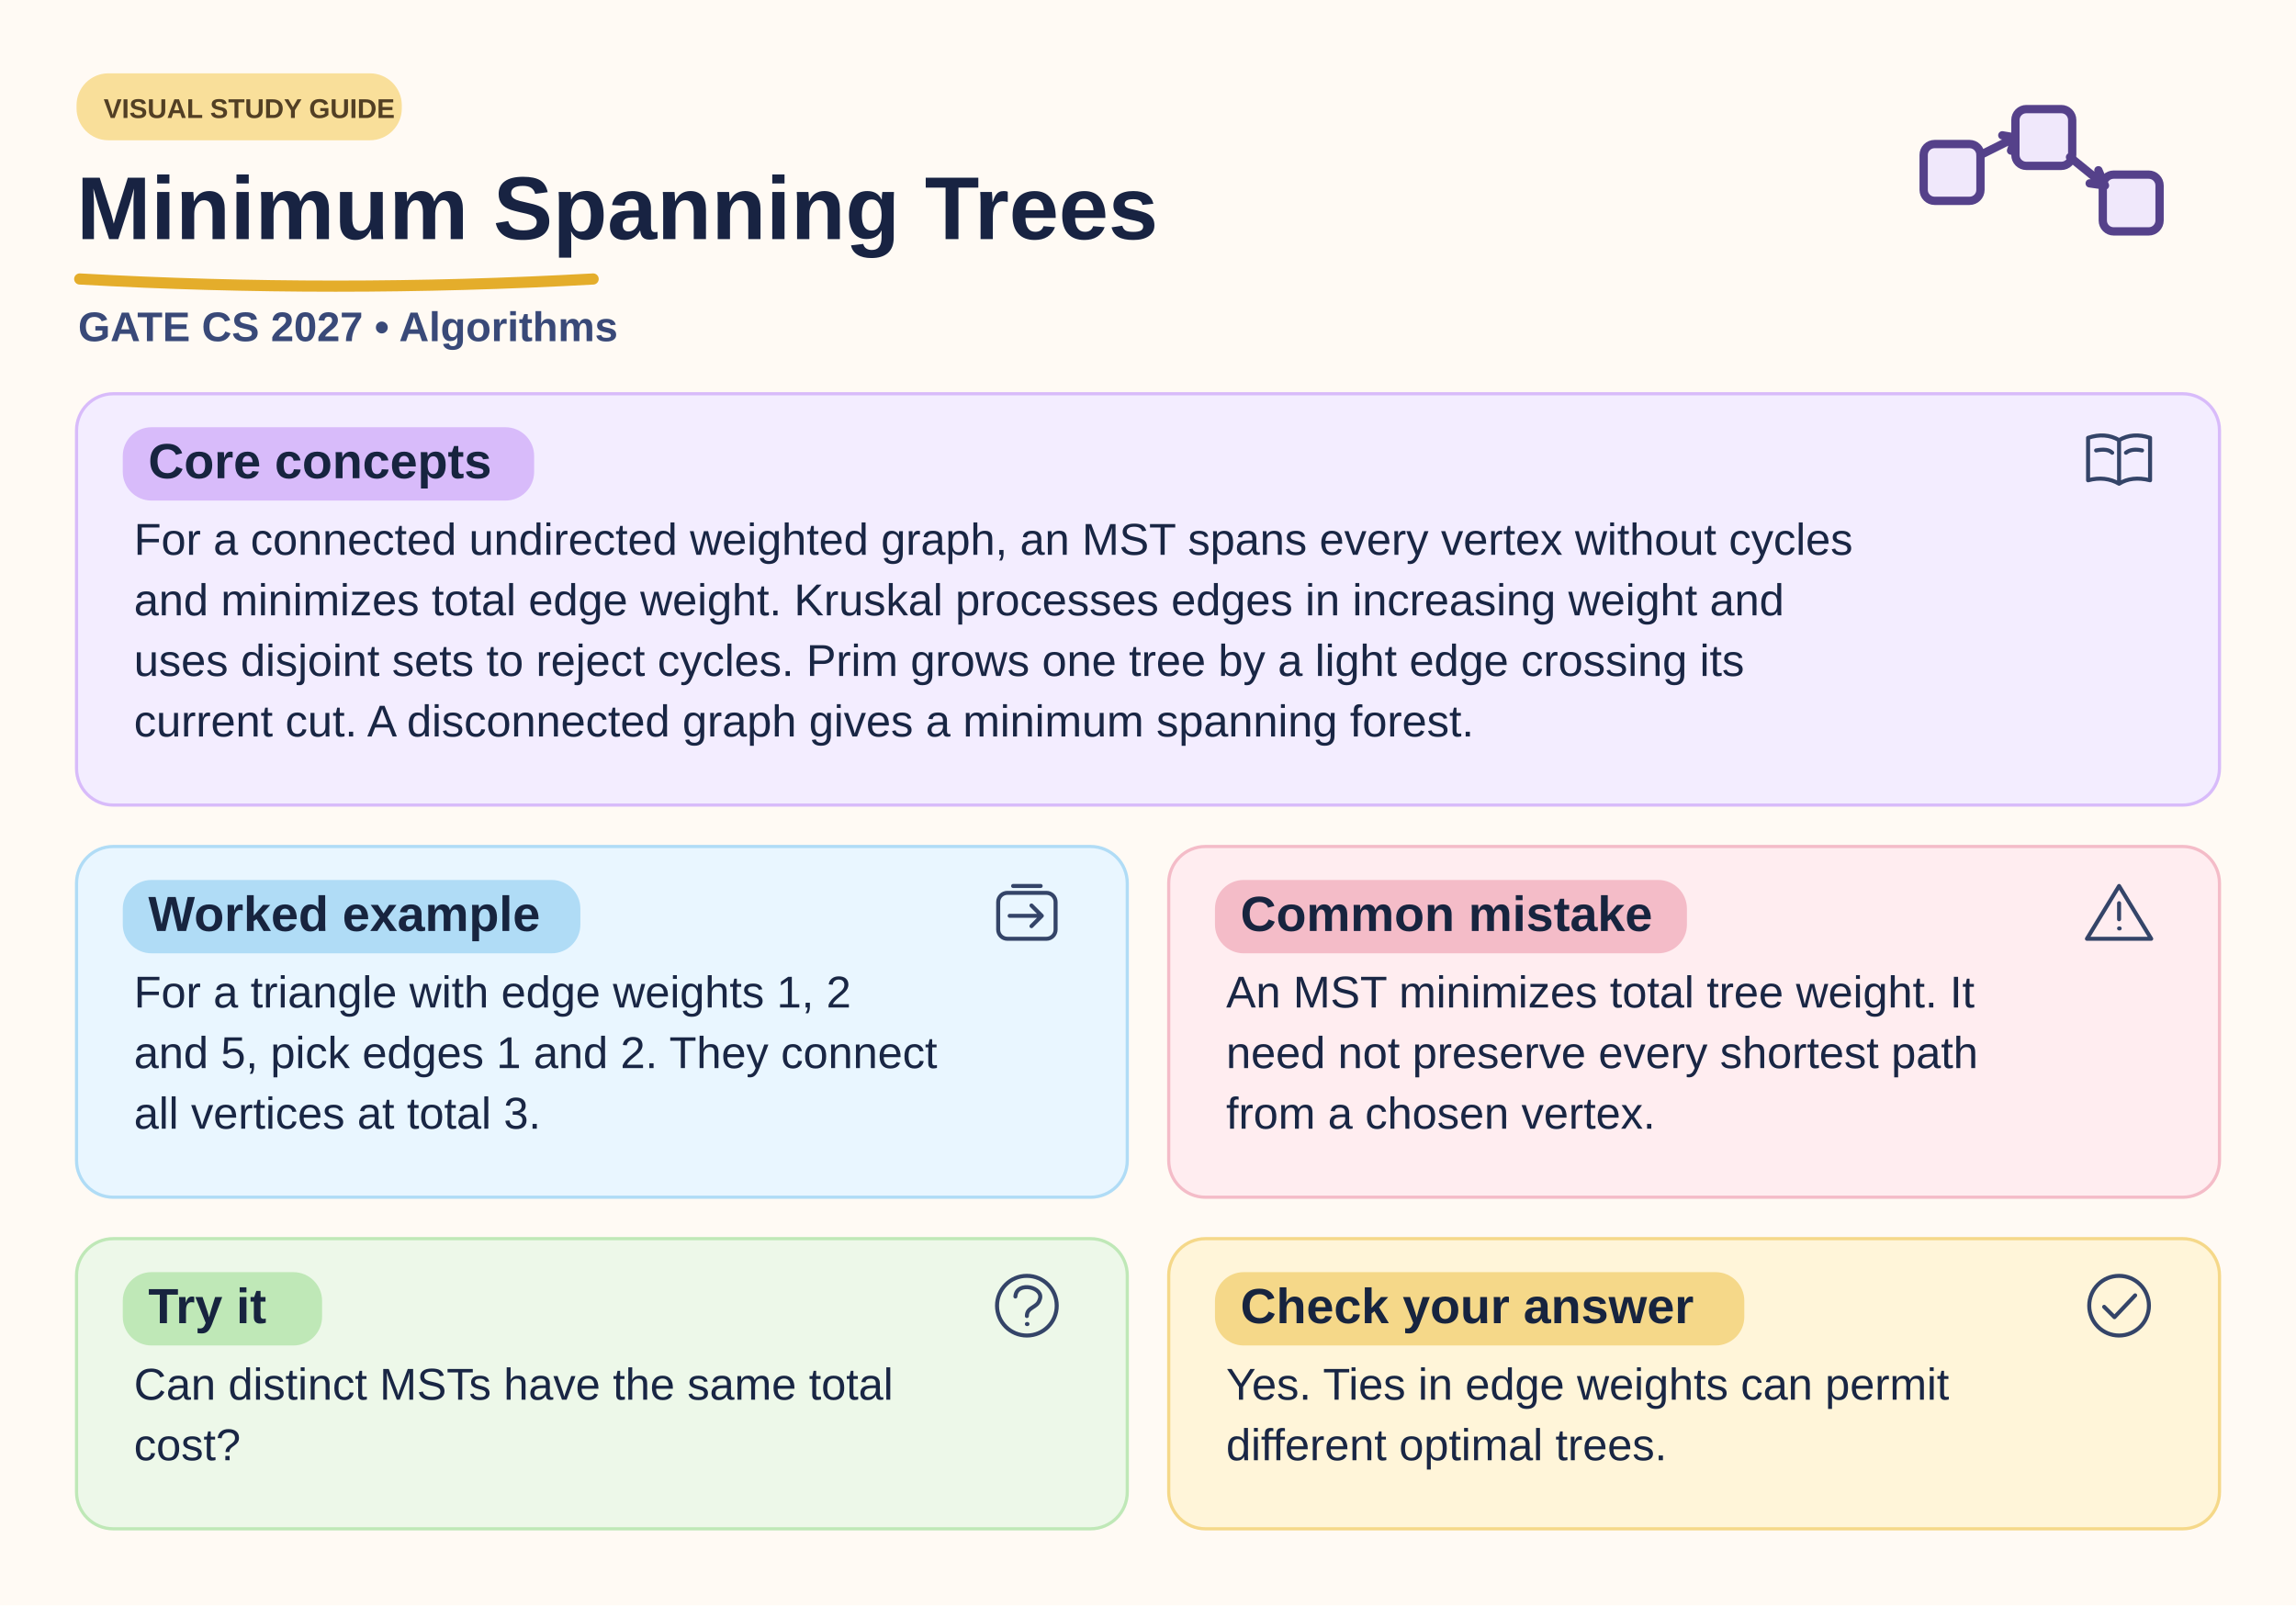
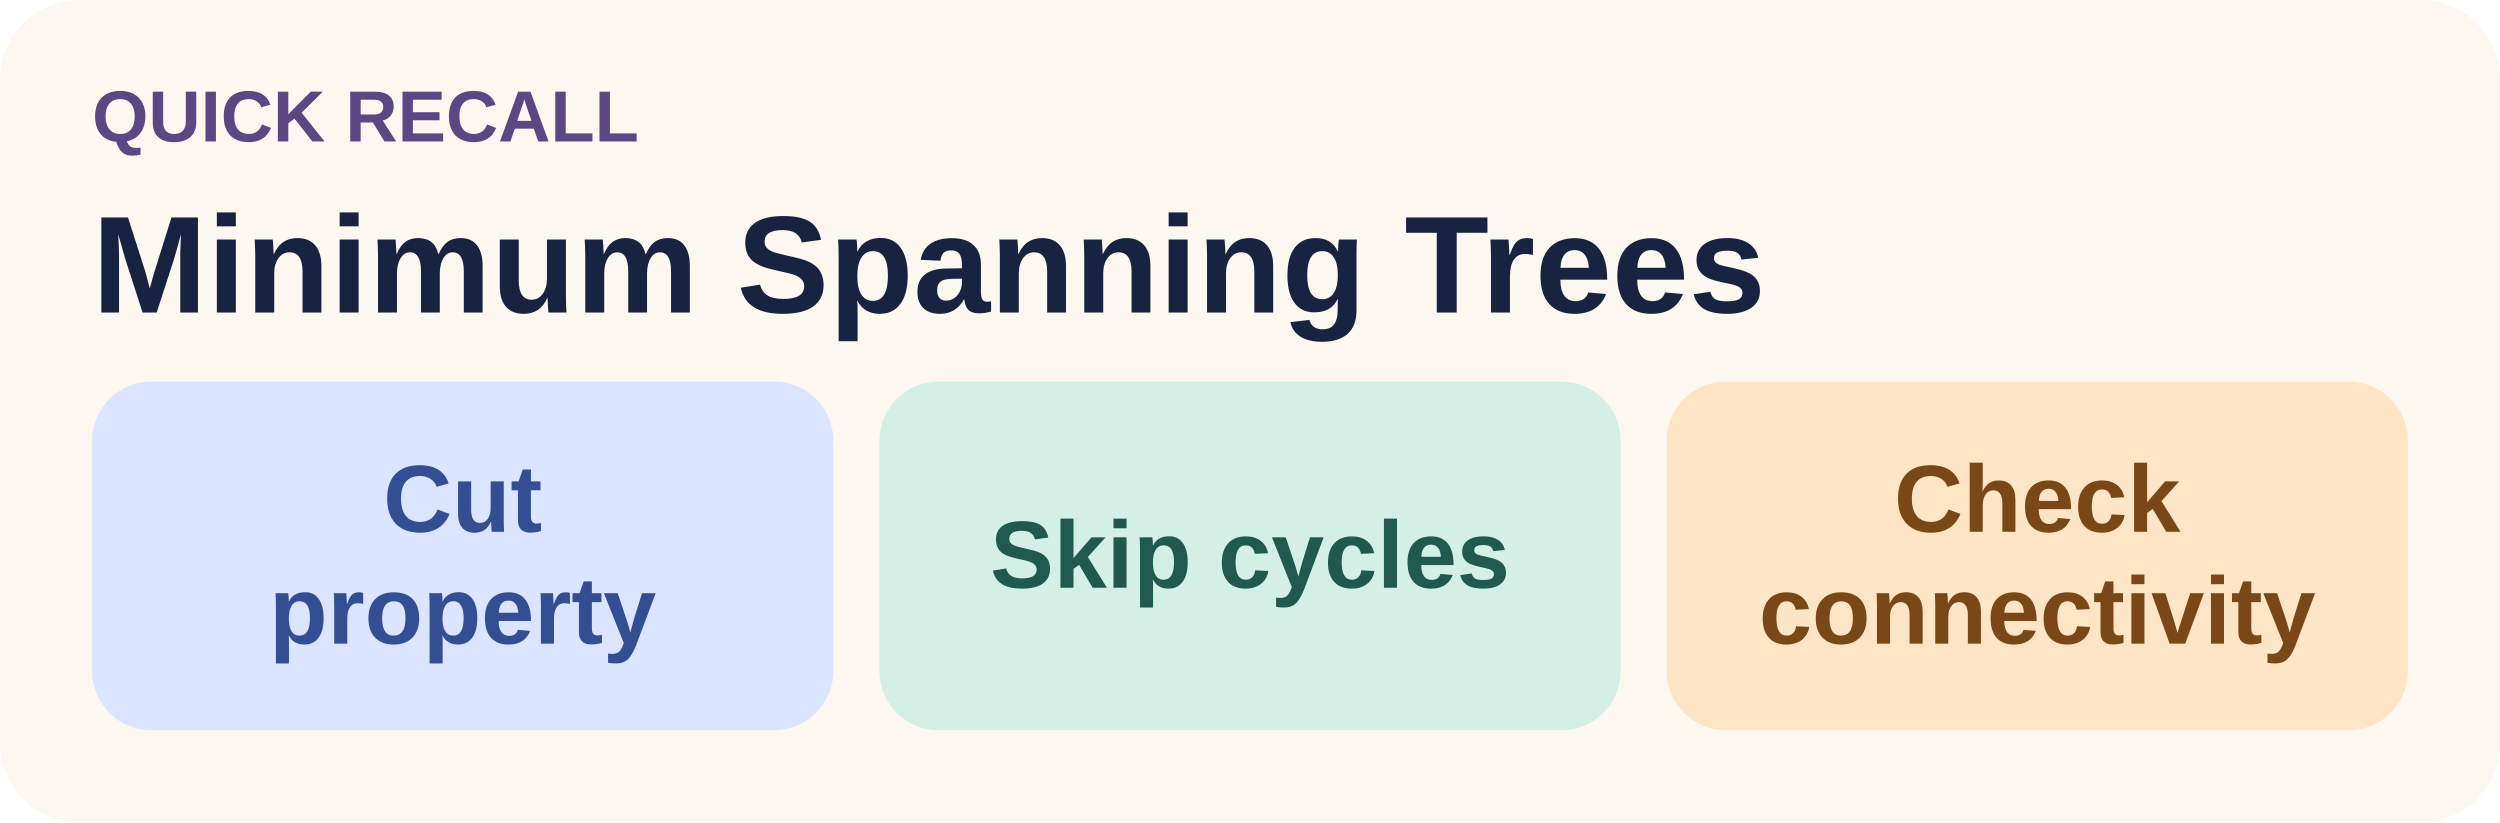
- <svg xmlns="http://www.w3.org/2000/svg" width="1440" height="1007" viewBox="0 0 1440 1007">
-   <rect width="1440" height="1007" fill="#fffaf4" />
-   <g font-family="Segoe UI, Arial, sans-serif">
-     <rect x="48" y="46" width="204" height="42" rx="20" fill="#f9df9a" />
-     <text x="65" y="74" font-size="17" fill="#523f24" font-weight="700">VISUAL STUDY GUIDE</text>
-     <g transform="translate(1201 52) scale(1.37)" stroke="#55418a" stroke-width="3.8" fill="#f0e8fb" stroke-linejoin="round" stroke-linecap="round">
-       <rect x="4" y="28" width="26" height="26" rx="5" />
-       <rect x="46" y="12" width="26" height="26" rx="5" />
-       <rect x="86" y="42" width="26" height="26" rx="5" />
-       <path d="M30 33 L46 25 M71 34 L87 47 M40 24 L46 25 L44 31 M84 40 L87 47 L80 46" />
-     </g>
-     <text x="48" y="150" font-size="56" fill="#182342" font-weight="700">Minimum Spanning Trees</text>
-     <path d="M50 175 Q210 184 372 175" stroke="#e4ad2b" stroke-width="7" fill="none" stroke-linecap="round" />
-     <text x="49" y="214" font-size="26" fill="#394978" font-weight="700">GATE CS 2027  •  Algorithms</text>
-     <rect x="48" y="247" width="1344" height="258" rx="23" fill="#f3edff" stroke="#d8bbfa" stroke-width="2" />
-     <rect x="77" y="268" width="258" height="46" rx="18" fill="#d8bbfa" />
-     <text x="93" y="300" font-size="31" fill="#17243f" font-weight="700">Core concepts</text>
-     <g transform="translate(1306 266) scale(0.72)" fill="none" stroke="#344468" stroke-width="3.5" stroke-linecap="round" stroke-linejoin="round">
-       <path d="M5 12 Q20 7 32 14 Q44 7 59 12 V49 Q43 45 32 52 Q20 45 5 49 Z M32 14 V52 M12 23 Q22 21 26 25 M38 25 Q43 21 52 23" />
-     </g>
-     <text x="84" y="348" font-size="28" fill="#192644">For a connected undirected weighted graph, an MST spans every vertex without cycles</text>
-     <text x="84" y="386" font-size="28" fill="#192644">and minimizes total edge weight. Kruskal processes edges in increasing weight and</text>
-     <text x="84" y="424" font-size="28" fill="#192644">uses disjoint sets to reject cycles. Prim grows one tree by a light edge crossing its</text>
-     <text x="84" y="462" font-size="28" fill="#192644">current cut. A disconnected graph gives a minimum spanning forest.</text>
-     <rect x="48" y="531" width="659" height="220" rx="23" fill="#e9f6ff" stroke="#b0dcf6" stroke-width="2" />
-     <rect x="77" y="552" width="287" height="46" rx="18" fill="#b0dcf6" />
-     <text x="93" y="584" font-size="31" fill="#17243f" font-weight="700">Worked example</text>
-     <g transform="translate(621 550) scale(0.72)" fill="none" stroke="#344468" stroke-width="3.5" stroke-linecap="round" stroke-linejoin="round">
-       <rect x="7" y="14" width="50" height="40" rx="8" />
-       <path d="M17 34 H45 M36 25 L45 34 L36 43 M20 8 H44" />
-     </g>
-     <text x="84" y="632" font-size="28" fill="#192644">For a triangle with edge weights 1, 2</text>
-     <text x="84" y="670" font-size="28" fill="#192644">and 5, pick edges 1 and 2. They connect</text>
-     <text x="84" y="708" font-size="28" fill="#192644">all vertices at total 3.</text>
-     <rect x="733" y="531" width="659" height="220" rx="23" fill="#ffedf0" stroke="#f4bcc8" stroke-width="2" />
-     <rect x="762" y="552" width="296" height="46" rx="18" fill="#f4bcc8" />
-     <text x="778" y="584" font-size="31" fill="#17243f" font-weight="700">Common mistake</text>
-     <g transform="translate(1306 550) scale(0.72)" fill="none" stroke="#344468" stroke-width="3.5" stroke-linecap="round" stroke-linejoin="round">
-       <path d="M32 8 L60 54 H4 Z M32 23 V37 M32 45 H32.5" />
-     </g>
-     <text x="769" y="632" font-size="28" fill="#192644">An MST minimizes total tree weight. It</text>
-     <text x="769" y="670" font-size="28" fill="#192644">need not preserve every shortest path</text>
-     <text x="769" y="708" font-size="28" fill="#192644">from a chosen vertex.</text>
-     <rect x="48" y="777" width="659" height="182" rx="23" fill="#edf8e9" stroke="#bfe8b7" stroke-width="2" />
-     <rect x="77" y="798" width="125" height="46" rx="18" fill="#bfe8b7" />
-     <text x="93" y="830" font-size="31" fill="#17243f" font-weight="700">Try it</text>
-     <g transform="translate(621 796) scale(0.72)" fill="none" stroke="#344468" stroke-width="3.5" stroke-linecap="round" stroke-linejoin="round">
-       <circle cx="32" cy="32" r="26" />
-       <path d="M22 24 C23 10 48 16 43 27 C41 34 32 33 32 41 M32 48 H32.5" />
-     </g>
-     <text x="84" y="878" font-size="28" fill="#192644">Can distinct MSTs have the same total</text>
-     <text x="84" y="916" font-size="28" fill="#192644">cost?</text>
-     <rect x="733" y="777" width="659" height="182" rx="23" fill="#fff5d9" stroke="#f5d889" stroke-width="2" />
-     <rect x="762" y="798" width="332" height="46" rx="18" fill="#f5d889" />
-     <text x="778" y="830" font-size="31" fill="#17243f" font-weight="700">Check your answer</text>
-     <g transform="translate(1306 796) scale(0.72)" fill="none" stroke="#344468" stroke-width="3.5" stroke-linecap="round" stroke-linejoin="round">
-       <circle cx="32" cy="32" r="26" />
-       <path d="M19 33 L28 42 L46 23" />
-     </g>
-     <text x="769" y="878" font-size="28" fill="#192644">Yes. Ties in edge weights can permit</text>
-     <text x="769" y="916" font-size="28" fill="#192644">different optimal trees.</text>
+ <svg xmlns="http://www.w3.org/2000/svg" width="760" height="250" viewBox="0 0 760 250" role="img" aria-labelledby="title description">
+   <rect width="100%" height="100%" rx="24" fill="#fcf8ef" />
+   <g font-family="Segoe UI, Arial, sans-serif" font-weight="700">
+     <text x="28" y="43" font-size="22" fill="#5a4784">QUICK RECALL</text>
+     <text x="28" y="95" font-size="42" fill="#182342">Minimum Spanning Trees</text>
+     <rect x="28" y="116" width="225.333" height="106" rx="18" fill="#dce5ff" />
+     <text x="140.667" y="161.667" font-size="29" fill="#344e93" text-anchor="middle">Cut</text>
+     <text x="140.667" y="195.667" font-size="29" fill="#344e93" text-anchor="middle">property</text>
+     <rect x="267.333" y="116" width="225.333" height="106" rx="18" fill="#d4efe6" />
+     <text x="380" y="178.667" font-size="29" fill="#20594e" text-anchor="middle">Skip cycles</text>
+     <rect x="506.667" y="116" width="225.333" height="106" rx="18" fill="#fde5c5" />
+     <text x="619.333" y="161.667" font-size="29" fill="#794718" text-anchor="middle">Check</text>
+     <text x="619.333" y="195.667" font-size="29" fill="#794718" text-anchor="middle">connectivity</text>
  </g>
</svg>
